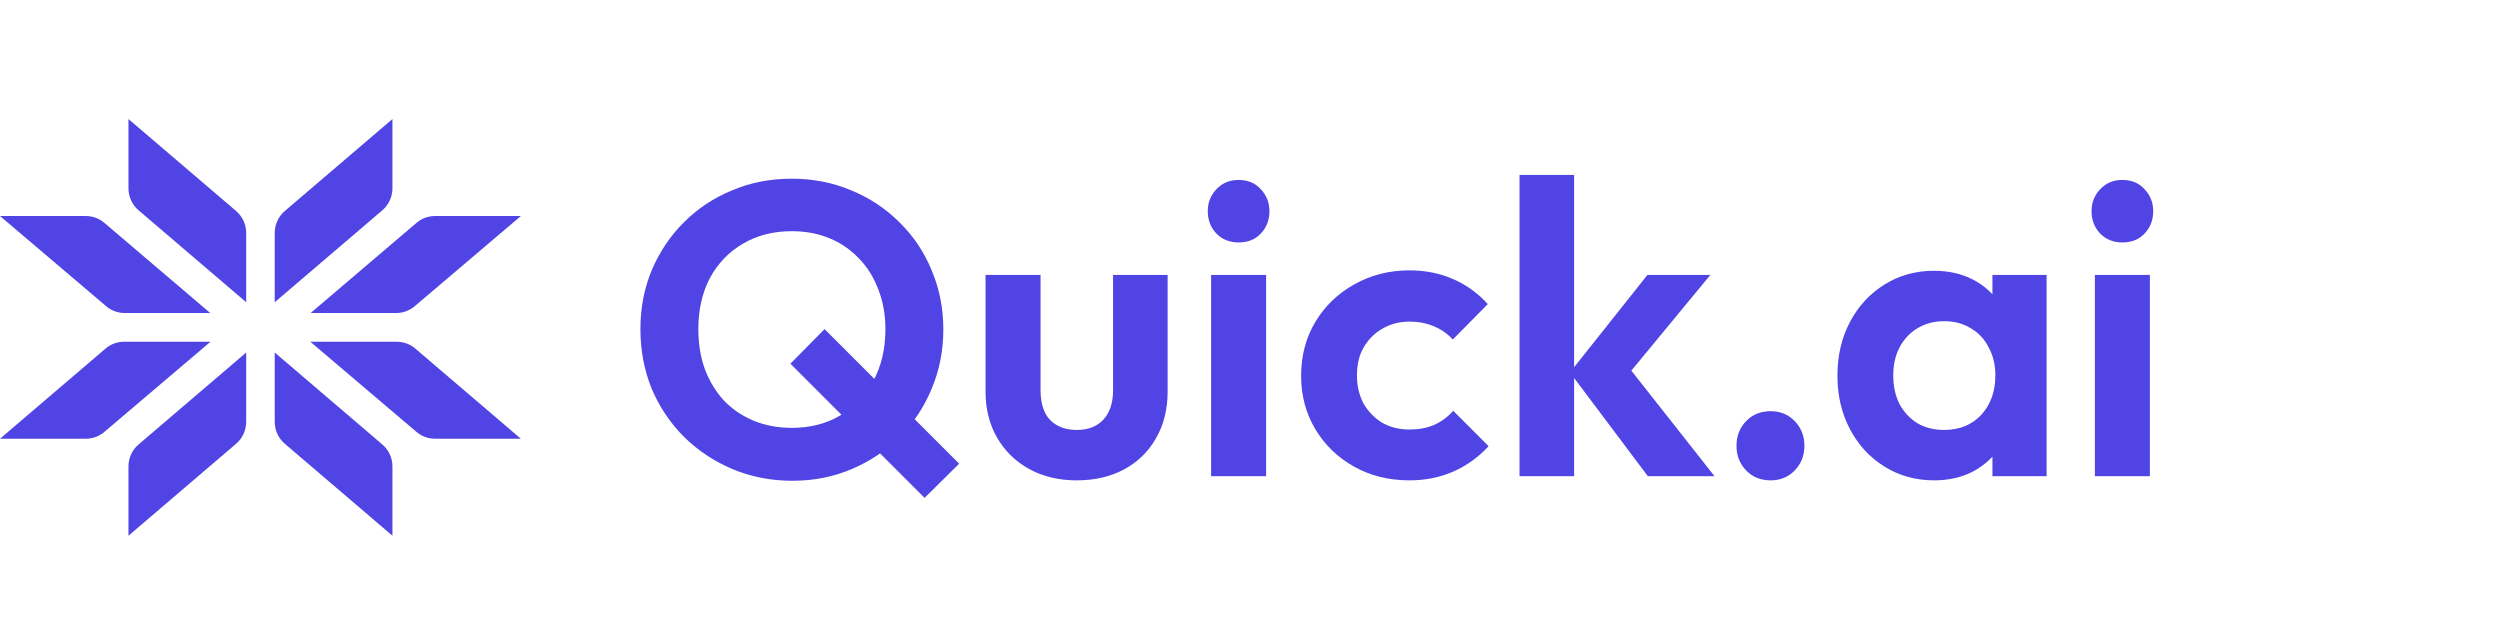
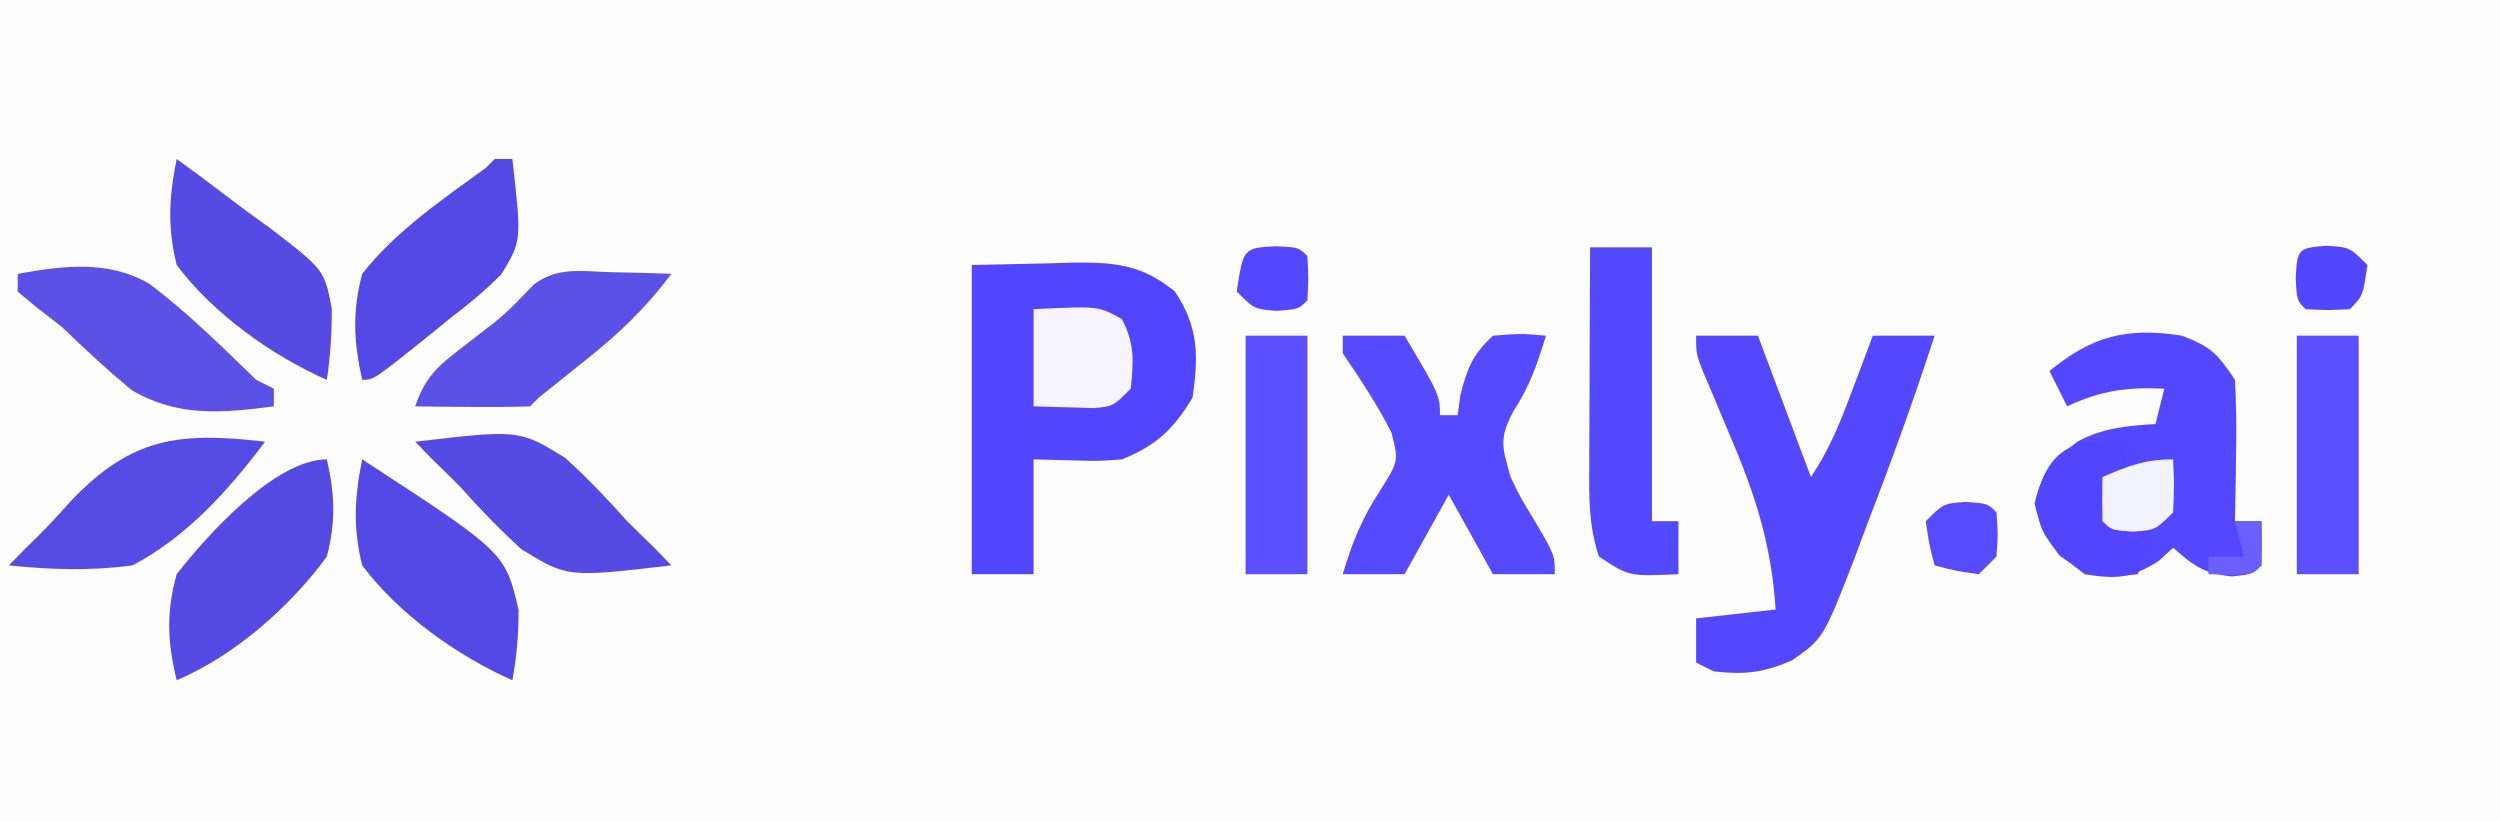
- <svg xmlns="http://www.w3.org/2000/svg" width="168" height="43" viewBox="0 0 168 43" fill="none">
-   <path d="M53.256 32.308C51.819 32.308 50.475 32.047 49.224 31.524C47.992 31.001 46.909 30.283 45.976 29.368C45.043 28.435 44.315 27.352 43.792 26.12C43.288 24.869 43.036 23.535 43.036 22.116C43.036 20.697 43.288 19.381 43.792 18.168C44.315 16.936 45.033 15.863 45.948 14.948C46.881 14.015 47.964 13.296 49.196 12.792C50.428 12.269 51.763 12.008 53.2 12.008C54.637 12.008 55.972 12.269 57.204 12.792C58.436 13.296 59.519 14.015 60.452 14.948C61.385 15.863 62.104 16.936 62.608 18.168C63.131 19.4 63.392 20.725 63.392 22.144C63.392 23.563 63.131 24.888 62.608 26.12C62.104 27.352 61.385 28.435 60.452 29.368C59.537 30.283 58.464 31.001 57.232 31.524C56 32.047 54.675 32.308 53.256 32.308ZM62.132 33.456L53.116 24.44L55.412 22.116L64.456 31.16L62.132 33.456ZM53.2 28.752C54.451 28.752 55.543 28.472 56.476 27.912C57.428 27.352 58.165 26.577 58.688 25.588C59.229 24.599 59.5 23.441 59.5 22.116C59.5 21.145 59.341 20.259 59.024 19.456C58.725 18.653 58.296 17.963 57.736 17.384C57.176 16.787 56.513 16.329 55.748 16.012C54.983 15.695 54.133 15.536 53.2 15.536C51.968 15.536 50.876 15.816 49.924 16.376C48.991 16.917 48.253 17.683 47.712 18.672C47.189 19.661 46.928 20.809 46.928 22.116C46.928 23.105 47.077 24.011 47.376 24.832C47.693 25.653 48.123 26.353 48.664 26.932C49.224 27.511 49.887 27.959 50.652 28.276C51.436 28.593 52.285 28.752 53.2 28.752ZM72.361 32.28C71.166 32.28 70.102 32.028 69.169 31.524C68.254 31.02 67.535 30.32 67.013 29.424C66.49 28.528 66.229 27.492 66.229 26.316V18.476H69.925V26.232C69.925 26.792 70.018 27.277 70.205 27.688C70.391 28.08 70.671 28.379 71.045 28.584C71.418 28.789 71.857 28.892 72.361 28.892C73.126 28.892 73.723 28.659 74.153 28.192C74.582 27.725 74.797 27.072 74.797 26.232V18.476H78.465V26.316C78.465 27.511 78.203 28.556 77.681 29.452C77.177 30.348 76.458 31.048 75.525 31.552C74.61 32.037 73.555 32.28 72.361 32.28ZM81.386 32V18.476H85.082V32H81.386ZM83.234 16.292C82.636 16.292 82.142 16.096 81.75 15.704C81.358 15.293 81.162 14.789 81.162 14.192C81.162 13.613 81.358 13.119 81.75 12.708C82.142 12.297 82.636 12.092 83.234 12.092C83.85 12.092 84.344 12.297 84.718 12.708C85.11 13.119 85.306 13.613 85.306 14.192C85.306 14.789 85.11 15.293 84.718 15.704C84.344 16.096 83.85 16.292 83.234 16.292ZM94.715 32.28C93.334 32.28 92.092 31.972 90.991 31.356C89.89 30.74 89.022 29.9 88.387 28.836C87.752 27.772 87.435 26.577 87.435 25.252C87.435 23.908 87.752 22.704 88.387 21.64C89.022 20.576 89.89 19.736 90.991 19.12C92.111 18.485 93.352 18.168 94.715 18.168C95.779 18.168 96.759 18.364 97.655 18.756C98.551 19.148 99.326 19.708 99.979 20.436L97.627 22.816C97.272 22.424 96.843 22.125 96.339 21.92C95.854 21.715 95.312 21.612 94.715 21.612C94.043 21.612 93.436 21.771 92.895 22.088C92.372 22.387 91.952 22.807 91.635 23.348C91.336 23.871 91.187 24.496 91.187 25.224C91.187 25.933 91.336 26.568 91.635 27.128C91.952 27.669 92.372 28.099 92.895 28.416C93.436 28.715 94.043 28.864 94.715 28.864C95.331 28.864 95.882 28.761 96.367 28.556C96.871 28.332 97.3 28.015 97.655 27.604L100.035 29.984C99.344 30.731 98.551 31.3 97.655 31.692C96.759 32.084 95.779 32.28 94.715 32.28ZM110.736 32L105.5 25.028L110.708 18.476H114.936L108.832 25.868L108.972 24.076L115.216 32H110.736ZM102.112 32V11.756H105.78V32H102.112ZM118.988 32.28C118.316 32.28 117.765 32.056 117.336 31.608C116.906 31.16 116.692 30.609 116.692 29.956C116.692 29.303 116.906 28.752 117.336 28.304C117.765 27.856 118.316 27.632 118.988 27.632C119.641 27.632 120.182 27.856 120.612 28.304C121.041 28.752 121.256 29.303 121.256 29.956C121.256 30.609 121.041 31.16 120.612 31.608C120.182 32.056 119.641 32.28 118.988 32.28ZM129.971 32.28C128.739 32.28 127.629 31.972 126.639 31.356C125.65 30.74 124.875 29.9 124.315 28.836C123.755 27.772 123.475 26.577 123.475 25.252C123.475 23.908 123.755 22.704 124.315 21.64C124.875 20.576 125.65 19.736 126.639 19.12C127.629 18.504 128.739 18.196 129.971 18.196C130.942 18.196 131.81 18.392 132.575 18.784C133.341 19.176 133.947 19.727 134.395 20.436C134.862 21.127 135.114 21.911 135.151 22.788V27.66C135.114 28.556 134.862 29.349 134.395 30.04C133.947 30.731 133.341 31.281 132.575 31.692C131.81 32.084 130.942 32.28 129.971 32.28ZM130.643 28.892C131.67 28.892 132.501 28.556 133.135 27.884C133.77 27.193 134.087 26.307 134.087 25.224C134.087 24.515 133.938 23.889 133.639 23.348C133.359 22.788 132.958 22.359 132.435 22.06C131.931 21.743 131.334 21.584 130.643 21.584C129.971 21.584 129.374 21.743 128.851 22.06C128.347 22.359 127.946 22.788 127.647 23.348C127.367 23.889 127.227 24.515 127.227 25.224C127.227 25.952 127.367 26.596 127.647 27.156C127.946 27.697 128.347 28.127 128.851 28.444C129.374 28.743 129.971 28.892 130.643 28.892ZM133.891 32V28.36L134.479 25.056L133.891 21.808V18.476H137.531V32H133.891ZM140.776 32V18.476H144.472V32H140.776ZM142.624 16.292C142.027 16.292 141.532 16.096 141.14 15.704C140.748 15.293 140.552 14.789 140.552 14.192C140.552 13.613 140.748 13.119 141.14 12.708C141.532 12.297 142.027 12.092 142.624 12.092C143.24 12.092 143.735 12.297 144.108 12.708C144.5 13.119 144.696 13.613 144.696 14.192C144.696 14.789 144.5 15.293 144.108 15.704C143.735 16.096 143.24 16.292 142.624 16.292Z" fill="#5044E5" />
-   <path d="M8.633 8L15.867 14.18C16.296 14.547 16.544 15.086 16.544 15.653V20.31L9.31 14.13C8.88 13.763 8.633 13.225 8.633 12.658V8Z" fill="#5044E5" />
-   <path d="M8.633 36L15.867 29.82C16.296 29.453 16.544 28.914 16.544 28.347V23.689L9.31 29.87C8.88 30.237 8.633 30.775 8.633 31.342V36Z" fill="#5044E5" />
-   <path d="M0 14.517L7.136 20.579C7.482 20.873 7.92 21.034 8.372 21.034H14.127L7.009 14.973C6.663 14.678 6.224 14.517 5.77 14.517H0Z" fill="#5044E5" />
-   <path d="M0 29.482L7.092 23.424C7.438 23.127 7.878 22.965 8.332 22.965H14.144L7.008 29.027C6.662 29.321 6.224 29.482 5.772 29.482H0Z" fill="#5044E5" />
-   <path d="M26.372 8L19.138 14.18C18.709 14.547 18.461 15.086 18.461 15.653V20.31L25.695 14.13C26.124 13.763 26.372 13.225 26.372 12.658V8Z" fill="#5044E5" />
-   <path d="M26.372 36L19.138 29.82C18.709 29.453 18.461 28.914 18.461 28.347V23.689L25.695 29.87C26.124 30.237 26.372 30.775 26.372 31.342V36Z" fill="#5044E5" />
-   <path d="M35.002 14.517L27.866 20.579C27.52 20.873 27.082 21.034 26.63 21.034H20.875L27.993 14.973C28.339 14.678 28.778 14.517 29.231 14.517H35.002Z" fill="#5044E5" />
-   <path d="M34.999 29.482L27.908 23.424C27.561 23.127 27.121 22.965 26.667 22.965H20.855L27.991 29.027C28.337 29.321 28.775 29.482 29.228 29.482H34.999Z" fill="#5044E5" />
+ <svg xmlns="http://www.w3.org/2000/svg" version="1.1" width="283" height="93">
+   <path d="M0 0 C93.39 0 186.78 0 283 0 C283 30.69 283 61.38 283 93 C189.61 93 96.22 93 0 93 C0 62.31 0 31.62 0 0 Z " fill="#FDFDFE" transform="translate(0,0)" />
+   <path d="M0 0 C2.867 -0.062 5.734 -0.124 8.688 -0.188 C10.029 -0.228 10.029 -0.228 11.397 -0.27 C16.089 -0.319 19.221 -0.1 23 3 C25.685 7.027 25.682 10.268 25 15 C22.854 18.602 20.852 20.452 17 22 C14.422 22.195 14.422 22.195 11.75 22.125 C10.182 22.084 8.615 22.043 7 22 C7 26.29 7 30.58 7 35 C4.69 35 2.38 35 0 35 C0 23.45 0 11.9 0 0 Z " fill="#5245FF" transform="translate(110,30)" />
+   <path d="M0 0 C3.279 1.276 3.96 1.94 6 5 C6.142 7.767 6.188 10.427 6.125 13.188 C6.116 13.937 6.107 14.687 6.098 15.459 C6.074 17.306 6.038 19.153 6 21 C6.99 21 7.98 21 9 21 C9.043 22.666 9.041 24.334 9 26 C8 27 8 27 5.688 27.25 C2.559 26.959 1.313 26.056 -1 24 C-1.536 24.495 -2.072 24.99 -2.625 25.5 C-5.74 27.467 -7.372 27.592 -11 27 C-14.317 24.549 -15.761 23.044 -16.688 19 C-15.9 15.564 -14.618 14.067 -11.801 11.969 C-8.966 10.444 -6.172 10.19 -3 10 C-2.67 8.68 -2.34 7.36 -2 6 C-6.219 5.804 -9.17 6.198 -13 8 C-13.66 6.68 -14.32 5.36 -15 4 C-10.154 0.024 -6.248 -0.977 0 0 Z " fill="#5347FF" transform="translate(247,38)" />
+   <path d="M0 0 C2.31 0 4.62 0 7 0 C8.98 5.28 10.96 10.56 13 16 C15.109 12.837 16.288 9.865 17.625 6.312 C18.071 5.133 18.517 3.954 18.977 2.738 C19.314 1.835 19.652 0.931 20 0 C22.31 0 24.62 0 27 0 C24.614 7.359 21.976 14.597 19.188 21.812 C18.774 22.931 18.361 24.049 17.936 25.201 C14.405 34.27 14.405 34.27 10.879 36.742 C7.643 38.156 5.495 38.397 2 38 C1.34 37.67 0.68 37.34 0 37 C0 35.35 0 33.7 0 32 C2.97 31.67 5.94 31.34 9 31 C8.54 23.815 6.766 18.152 3.938 11.562 C3.194 9.794 2.453 8.025 1.715 6.254 C1.386 5.484 1.057 4.714 0.719 3.92 C0 2 0 2 0 0 Z " fill="#5448FF" transform="translate(192,38)" />
+   <path d="M0 0 C2.31 0 4.62 0 7 0 C11 6.75 11 6.75 11 9 C11.66 9 12.32 9 13 9 C13.103 8.258 13.206 7.515 13.312 6.75 C14.075 3.699 14.695 2.146 17 0 C20.188 -0.25 20.188 -0.25 23 0 C22.044 3.163 21.138 5.791 19.312 8.562 C17.65 11.651 18.066 12.678 19 16 C20.163 18.404 20.163 18.404 21.562 20.688 C24 24.796 24 24.796 24 27 C21.69 27 19.38 27 17 27 C15.35 24.03 13.7 21.06 12 18 C9.525 22.455 9.525 22.455 7 27 C4.69 27 2.38 27 0 27 C1.035 23.463 2.234 20.558 4.25 17.5 C6.336 14.181 6.336 14.181 5.5 10.938 C3.887 7.779 1.996 4.928 0 2 C0 1.34 0 0.68 0 0 Z " fill="#564AFF" transform="translate(152,38)" />
+   <path d="M0 0 C2.31 0 4.62 0 7 0 C7 10.23 7 20.46 7 31 C7.99 31 8.98 31 10 31 C10 32.98 10 34.96 10 37 C4.375 37.25 4.375 37.25 1 35 C-0.169 31.494 -0.125 28.352 -0.098 24.707 C-0.096 24.001 -0.095 23.295 -0.093 22.568 C-0.088 20.316 -0.075 18.064 -0.062 15.812 C-0.057 14.285 -0.053 12.757 -0.049 11.229 C-0.038 7.486 -0.021 3.743 0 0 Z " fill="#5549FF" transform="translate(180,28)" />
+   <path d="M0 0 C1.908 0.041 1.908 0.041 3.855 0.082 C5.319 0.134 5.319 0.134 6.812 0.188 C3.942 4.032 0.875 6.954 -2.875 9.938 C-3.848 10.716 -4.821 11.495 -5.824 12.297 C-6.604 12.921 -7.384 13.545 -8.188 14.188 C-8.518 14.518 -8.848 14.848 -9.188 15.188 C-11.374 15.26 -13.563 15.271 -15.75 15.25 C-17.546 15.236 -17.546 15.236 -19.379 15.223 C-20.306 15.211 -21.233 15.199 -22.188 15.188 C-20.894 11.306 -19.008 10.204 -15.812 7.688 C-12.039 4.817 -12.039 4.817 -8.785 1.418 C-6.095 -0.654 -3.296 -0.091 0 0 Z " fill="#5C51E6" transform="translate(69.1875,30.8125)" />
+   <path d="M0 0 C5.124 -0.919 10.299 -1.603 14.958 1.162 C19.288 4.433 23.114 8.223 27 12 C27.66 12.33 28.32 12.66 29 13 C29 13.66 29 14.32 29 15 C23.132 15.756 18.084 16.238 12.863 13.137 C10.126 10.855 7.559 8.477 5 6 C4.072 5.283 3.144 4.567 2.188 3.828 C1.466 3.225 0.744 2.622 0 2 C0 1.34 0 0.68 0 0 Z " fill="#5C50E6" transform="translate(2,31)" />
+   <path d="M0 0 C0.906 3.935 1.027 7.076 0 11 C-4.104 16.646 -10.527 22.292 -17 25 C-18.051 20.68 -18.203 17.304 -17 13 C-13.581 8.621 -5.861 0 0 0 Z " fill="#564AE5" transform="translate(37,52)" />
+   <path d="M0 0 C16.215 10.562 16.215 10.562 17.707 17.098 C17.689 19.817 17.503 22.33 17 25 C10.761 22.251 4.129 17.507 0 12 C-1.057 7.769 -0.868 4.252 0 0 Z " fill="#5549E5" transform="translate(41,52)" />
+   <path d="M0 0 C0.66 0 1.32 0 2 0 C3.055 9.264 3.055 9.264 0.758 13.043 C-1.063 14.876 -2.943 16.436 -5 18 C-5.803 18.654 -6.606 19.307 -7.434 19.98 C-13.695 25 -13.695 25 -15 25 C-15.958 20.713 -16.14 17.266 -15 13 C-11.194 8.151 -5.944 4.6 -1 1 C-0.67 0.67 -0.34 0.34 0 0 Z " fill="#5549E5" transform="translate(56,18)" />
+   <path d="M0 0 C1.897 1.364 3.767 2.753 5.621 4.176 C7.235 5.413 8.875 6.619 10.535 7.793 C16.722 12.548 16.722 12.548 17.566 16.957 C17.563 19.697 17.403 22.292 17 25 C10.761 22.251 4.129 17.507 0 12 C-1.057 7.769 -0.868 4.252 0 0 Z " fill="#564AE5" transform="translate(20,18)" />
+   <path d="M0 0 C-4.151 5.535 -8.824 10.746 -15 14 C-19.752 14.641 -24.24 14.494 -29 14 C-27.924 12.888 -26.837 11.785 -25.723 10.711 C-24.412 9.409 -23.158 8.048 -21.934 6.664 C-15.061 -0.514 -9.705 -1.133 0 0 Z " fill="#564BE5" transform="translate(30,50)" />
+   <path d="M0 0 C11.762 -1.373 11.762 -1.373 16.98 1.828 C19.479 4.111 21.759 6.466 24 9 C25.035 10.028 26.075 11.05 27.125 12.062 C27.744 12.702 28.363 13.341 29 14 C17.238 15.373 17.238 15.373 12.02 12.172 C9.521 9.889 7.241 7.534 5 5 C3.965 3.972 2.925 2.95 1.875 1.938 C1.256 1.298 0.637 0.659 0 0 Z " fill="#564AE5" transform="translate(47,50)" />
+   <path d="M0 0 C2.31 0 4.62 0 7 0 C7 8.91 7 17.82 7 27 C4.69 27 2.38 27 0 27 C0 18.09 0 9.18 0 0 Z " fill="#5B4FFF" transform="translate(260,38)" />
+   <path d="M0 0 C2.31 0 4.62 0 7 0 C7 8.91 7 17.82 7 27 C4.69 27 2.38 27 0 27 C0 18.09 0 9.18 0 0 Z " fill="#5B4FFF" transform="translate(141,38)" />
+   <path d="M0 0 C0.33 0.99 0.66 1.98 1 3 C0.01 3.33 -0.98 3.66 -2 4 C-1.65 7.242 -1.438 8.615 1.062 10.812 C1.702 11.204 2.341 11.596 3 12 C2.67 12.99 2.34 13.98 2 15 C-2.017 15.467 -3.565 15.322 -6.875 12.875 C-9 10 -9 10 -9.562 6.938 C-8.489 1.332 -5.575 -0.619 0 0 Z " fill="#5245FF" transform="translate(240,50)" />
+   <path d="M0 0 C7.357 -0.362 7.357 -0.362 10 1.125 C11.457 3.856 11.323 5.96 11 9 C9 11 9 11 6.836 11.195 C4.557 11.13 2.279 11.065 0 11 C0 7.37 0 3.74 0 0 Z " fill="#F6F5FF" transform="translate(117,35)" />
+   <path d="M0 0 C2.438 0.188 2.438 0.188 3.438 1.188 C3.625 3.625 3.625 3.625 3.438 6.188 C2.777 6.848 2.118 7.508 1.438 8.188 C-1.188 7.812 -1.188 7.812 -3.562 7.188 C-4.188 4.812 -4.188 4.812 -4.562 2.188 C-2.562 0.188 -2.562 0.188 0 0 Z " fill="#574BFF" transform="translate(222.5625,56.8125)" />
+   <path d="M0 0 C0.125 2.875 0.125 2.875 0 6 C-2 8 -2 8 -4.562 8.188 C-7 8 -7 8 -8 7 C-8.041 5.334 -8.043 3.666 -8 2 C-5.094 0.743 -3.204 0 0 0 Z " fill="#F3F2FF" transform="translate(246,52)" />
+   <path d="M0 0 C2.562 0.188 2.562 0.188 4.562 2.188 C4.027 5.723 4.027 5.723 2.562 7.188 C0.062 7.312 0.062 7.312 -2.438 7.188 C-3.438 6.188 -3.438 6.188 -3.562 3.688 C-3.396 0.357 -3.315 0.255 0 0 Z " fill="#5346FF" transform="translate(263.4375,27.8125)" />
+   <path d="M0 0 C2.5 0.125 2.5 0.125 3.5 1.125 C3.625 3.625 3.625 3.625 3.5 6.125 C2.5 7.125 2.5 7.125 0.062 7.312 C-2.5 7.125 -2.5 7.125 -4.5 5.125 C-3.752 0.188 -3.752 0.188 0 0 Z " fill="#5347FF" transform="translate(144.5,27.875)" />
+   <path d="M0 0 C0.99 0 1.98 0 3 0 C3.043 1.666 3.041 3.334 3 5 C2 6 2 6 -0.562 6.062 C-1.769 6.032 -1.769 6.032 -3 6 C-3 5.34 -3 4.68 -3 4 C-1.68 4 -0.36 4 1 4 C0.67 2.68 0.34 1.36 0 0 Z " fill="#6B60FF" transform="translate(253,59)" />
</svg>
